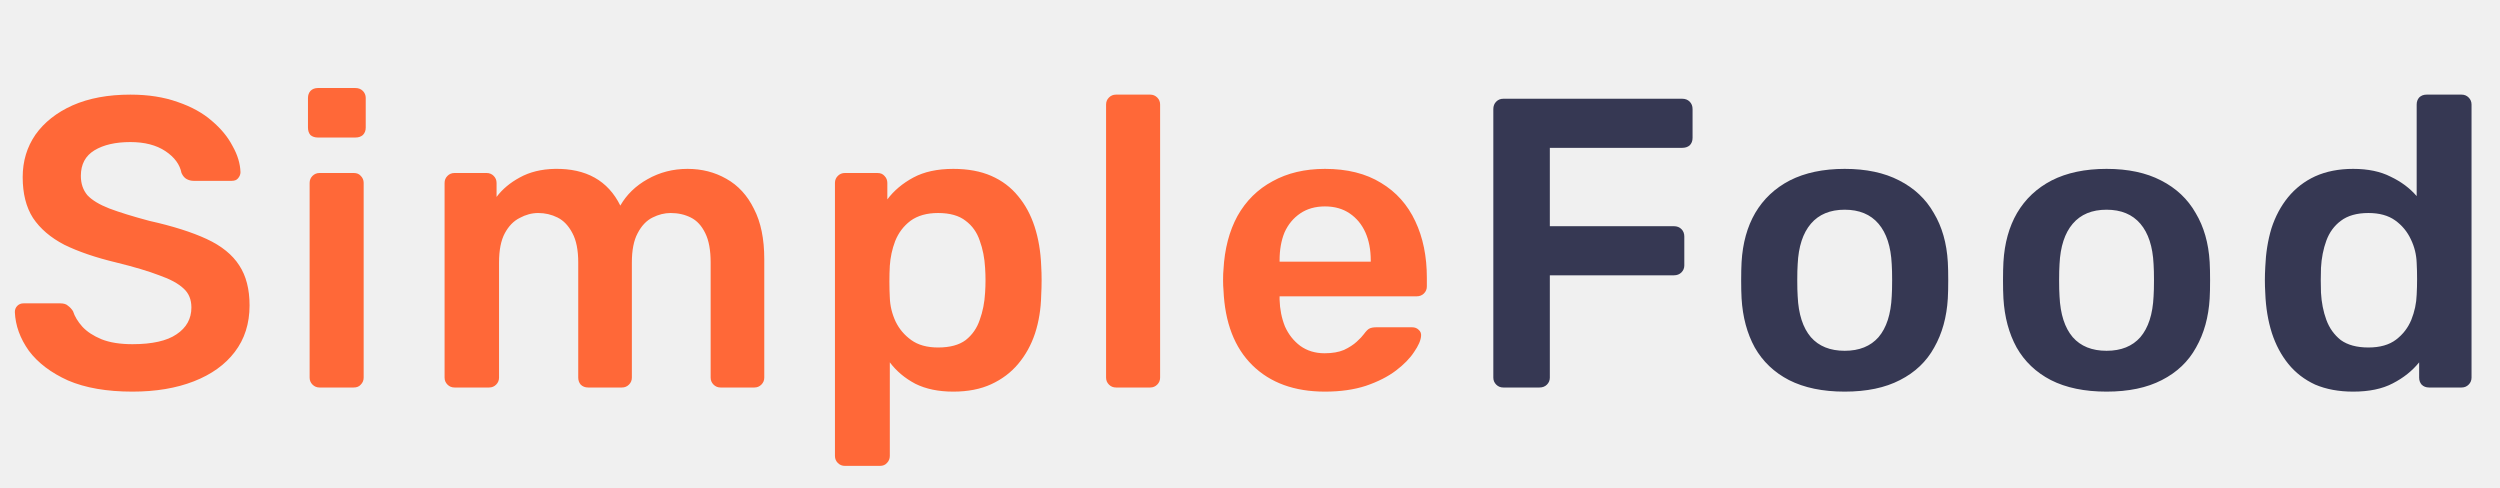
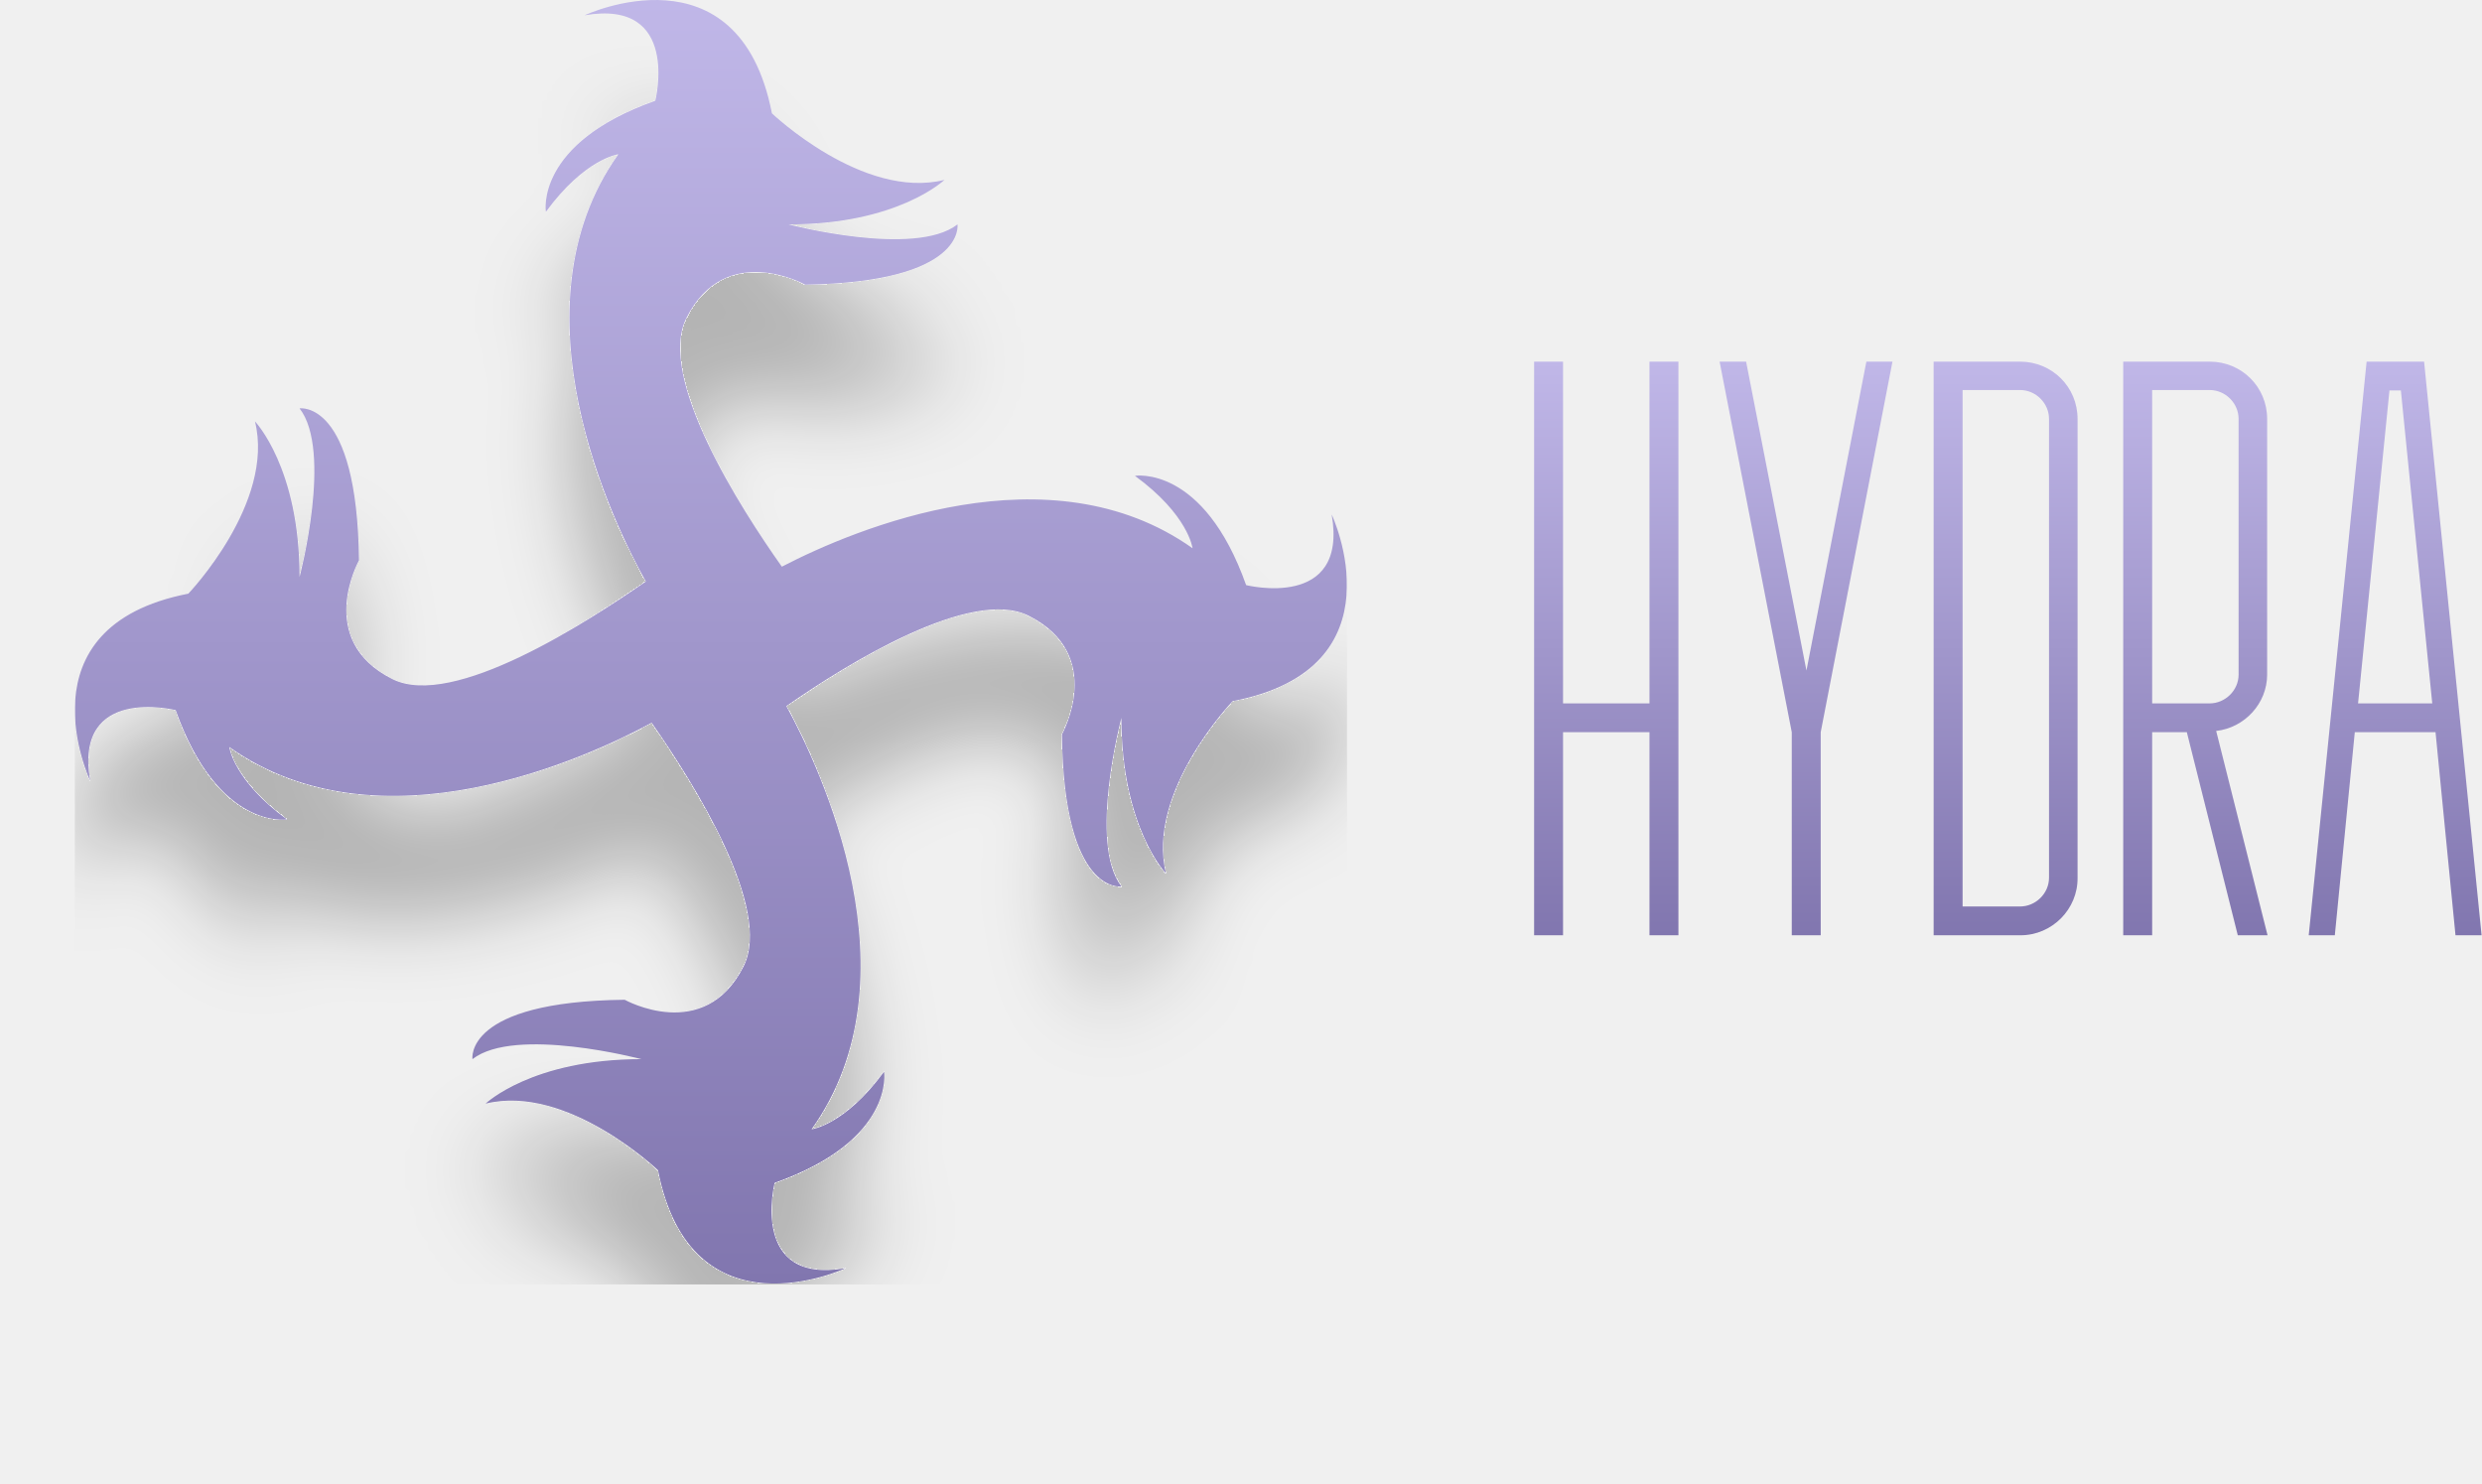
- <svg xmlns="http://www.w3.org/2000/svg" width="200" height="39" viewBox="0 0 200 39" fill="none">
-   <path d="M10.593 31.33C8.547 31.33 6.831 31.033 5.445 30.439C4.081 29.823 3.036 29.031 2.31 28.063C1.606 27.073 1.232 26.039 1.188 24.961C1.188 24.763 1.254 24.598 1.386 24.466C1.518 24.334 1.683 24.268 1.881 24.268H4.818C5.104 24.268 5.313 24.334 5.445 24.466C5.599 24.576 5.731 24.719 5.841 24.895C5.973 25.313 6.226 25.731 6.6 26.149C6.974 26.545 7.48 26.875 8.118 27.139C8.778 27.403 9.603 27.535 10.593 27.535C12.177 27.535 13.354 27.271 14.124 26.743C14.916 26.215 15.312 25.5 15.312 24.598C15.312 23.96 15.103 23.454 14.685 23.08C14.267 22.684 13.618 22.332 12.738 22.024C11.88 21.694 10.736 21.353 9.306 21.001C7.656 20.605 6.27 20.132 5.148 19.582C4.048 19.01 3.212 18.295 2.64 17.437C2.09 16.579 1.815 15.49 1.815 14.17C1.815 12.894 2.156 11.761 2.838 10.771C3.542 9.781 4.532 9 5.808 8.428C7.106 7.856 8.646 7.57 10.428 7.57C11.858 7.57 13.123 7.768 14.223 8.164C15.323 8.538 16.236 9.044 16.962 9.682C17.688 10.298 18.238 10.969 18.612 11.695C19.008 12.399 19.217 13.092 19.239 13.774C19.239 13.95 19.173 14.115 19.041 14.269C18.931 14.401 18.766 14.467 18.546 14.467H15.477C15.301 14.467 15.125 14.423 14.949 14.335C14.773 14.247 14.63 14.082 14.52 13.84C14.388 13.158 13.959 12.575 13.233 12.091C12.507 11.607 11.572 11.365 10.428 11.365C9.24 11.365 8.283 11.585 7.557 12.025C6.831 12.465 6.468 13.147 6.468 14.071C6.468 14.687 6.644 15.204 6.996 15.622C7.37 16.018 7.953 16.37 8.745 16.678C9.559 16.986 10.626 17.316 11.946 17.668C13.816 18.086 15.345 18.57 16.533 19.12C17.721 19.67 18.59 20.374 19.14 21.232C19.69 22.068 19.965 23.135 19.965 24.433C19.965 25.885 19.569 27.128 18.777 28.162C18.007 29.174 16.918 29.955 15.51 30.505C14.102 31.055 12.463 31.33 10.593 31.33ZM25.562 31C25.342 31 25.155 30.923 25.001 30.769C24.847 30.615 24.77 30.428 24.77 30.208V14.632C24.77 14.412 24.847 14.225 25.001 14.071C25.155 13.917 25.342 13.84 25.562 13.84H28.301C28.543 13.84 28.73 13.917 28.862 14.071C29.016 14.225 29.093 14.412 29.093 14.632V30.208C29.093 30.428 29.016 30.615 28.862 30.769C28.73 30.923 28.543 31 28.301 31H25.562ZM25.43 11.002C25.188 11.002 24.99 10.936 24.836 10.804C24.704 10.65 24.638 10.452 24.638 10.21V7.834C24.638 7.614 24.704 7.427 24.836 7.273C24.99 7.119 25.188 7.042 25.43 7.042H28.433C28.675 7.042 28.873 7.119 29.027 7.273C29.181 7.427 29.258 7.614 29.258 7.834V10.21C29.258 10.452 29.181 10.65 29.027 10.804C28.873 10.936 28.675 11.002 28.433 11.002H25.43ZM36.359 31C36.139 31 35.952 30.923 35.798 30.769C35.644 30.615 35.567 30.428 35.567 30.208V14.632C35.567 14.412 35.644 14.225 35.798 14.071C35.952 13.917 36.139 13.84 36.359 13.84H38.933C39.153 13.84 39.34 13.917 39.494 14.071C39.648 14.225 39.725 14.412 39.725 14.632V15.754C40.187 15.138 40.803 14.621 41.573 14.203C42.365 13.763 43.3 13.532 44.378 13.51C46.886 13.466 48.635 14.445 49.625 16.447C50.131 15.567 50.857 14.863 51.803 14.335C52.771 13.785 53.838 13.51 55.004 13.51C56.148 13.51 57.182 13.774 58.106 14.302C59.052 14.83 59.789 15.633 60.317 16.711C60.867 17.767 61.142 19.109 61.142 20.737V30.208C61.142 30.428 61.065 30.615 60.911 30.769C60.757 30.923 60.57 31 60.35 31H57.644C57.424 31 57.237 30.923 57.083 30.769C56.929 30.615 56.852 30.428 56.852 30.208V21.001C56.852 20.011 56.709 19.23 56.423 18.658C56.137 18.064 55.752 17.646 55.268 17.404C54.784 17.162 54.245 17.041 53.651 17.041C53.167 17.041 52.683 17.162 52.199 17.404C51.715 17.646 51.319 18.064 51.011 18.658C50.703 19.23 50.549 20.011 50.549 21.001V30.208C50.549 30.428 50.472 30.615 50.318 30.769C50.164 30.923 49.977 31 49.757 31H47.051C46.809 31 46.611 30.923 46.457 30.769C46.325 30.615 46.259 30.428 46.259 30.208V21.001C46.259 20.011 46.105 19.23 45.797 18.658C45.489 18.064 45.093 17.646 44.609 17.404C44.125 17.162 43.608 17.041 43.058 17.041C42.552 17.041 42.057 17.173 41.573 17.437C41.089 17.679 40.693 18.086 40.385 18.658C40.077 19.23 39.923 20.011 39.923 21.001V30.208C39.923 30.428 39.846 30.615 39.692 30.769C39.538 30.923 39.351 31 39.131 31H36.359ZM67.588 37.27C67.368 37.27 67.181 37.193 67.027 37.039C66.873 36.885 66.796 36.698 66.796 36.478V14.632C66.796 14.412 66.873 14.225 67.027 14.071C67.181 13.917 67.368 13.84 67.588 13.84H70.195C70.437 13.84 70.624 13.917 70.756 14.071C70.91 14.225 70.987 14.412 70.987 14.632V15.952C71.515 15.248 72.208 14.665 73.066 14.203C73.924 13.741 74.991 13.51 76.267 13.51C77.433 13.51 78.445 13.697 79.303 14.071C80.161 14.445 80.876 14.984 81.448 15.688C82.02 16.37 82.46 17.184 82.768 18.13C83.076 19.076 83.252 20.121 83.296 21.265C83.318 21.639 83.329 22.024 83.329 22.42C83.329 22.816 83.318 23.212 83.296 23.608C83.274 24.708 83.109 25.731 82.801 26.677C82.493 27.601 82.042 28.415 81.448 29.119C80.876 29.801 80.161 30.34 79.303 30.736C78.445 31.132 77.433 31.33 76.267 31.33C75.079 31.33 74.067 31.121 73.231 30.703C72.395 30.263 71.713 29.691 71.185 28.987V36.478C71.185 36.698 71.108 36.885 70.954 37.039C70.822 37.193 70.635 37.27 70.393 37.27H67.588ZM75.046 27.799C75.992 27.799 76.729 27.601 77.257 27.205C77.785 26.787 78.159 26.248 78.379 25.588C78.621 24.928 78.764 24.202 78.808 23.41C78.852 22.75 78.852 22.09 78.808 21.43C78.764 20.638 78.621 19.912 78.379 19.252C78.159 18.592 77.785 18.064 77.257 17.668C76.729 17.25 75.992 17.041 75.046 17.041C74.144 17.041 73.407 17.25 72.835 17.668C72.285 18.086 71.878 18.625 71.614 19.285C71.372 19.923 71.229 20.583 71.185 21.265C71.163 21.661 71.152 22.079 71.152 22.519C71.152 22.959 71.163 23.388 71.185 23.806C71.207 24.466 71.361 25.104 71.647 25.72C71.933 26.314 72.351 26.809 72.901 27.205C73.451 27.601 74.166 27.799 75.046 27.799ZM89.278 31C89.058 31 88.871 30.923 88.717 30.769C88.563 30.615 88.486 30.428 88.486 30.208V8.362C88.486 8.142 88.563 7.955 88.717 7.801C88.871 7.647 89.058 7.57 89.278 7.57H92.017C92.237 7.57 92.424 7.647 92.578 7.801C92.732 7.955 92.809 8.142 92.809 8.362V30.208C92.809 30.428 92.732 30.615 92.578 30.769C92.424 30.923 92.237 31 92.017 31H89.278ZM105.997 31.33C103.555 31.33 101.619 30.626 100.189 29.218C98.759 27.81 97.989 25.808 97.879 23.212C97.857 22.992 97.846 22.717 97.846 22.387C97.846 22.035 97.857 21.76 97.879 21.562C97.967 19.912 98.341 18.482 99.001 17.272C99.683 16.062 100.618 15.138 101.806 14.5C102.994 13.84 104.391 13.51 105.997 13.51C107.779 13.51 109.275 13.884 110.485 14.632C111.695 15.358 112.608 16.381 113.224 17.701C113.84 18.999 114.148 20.506 114.148 22.222V22.915C114.148 23.135 114.071 23.322 113.917 23.476C113.763 23.63 113.565 23.707 113.323 23.707H102.367C102.367 23.707 102.367 23.74 102.367 23.806C102.367 23.872 102.367 23.927 102.367 23.971C102.389 24.741 102.532 25.456 102.796 26.116C103.082 26.754 103.489 27.271 104.017 27.667C104.567 28.063 105.216 28.261 105.964 28.261C106.58 28.261 107.097 28.173 107.515 27.997C107.933 27.799 108.274 27.579 108.538 27.337C108.802 27.095 108.989 26.897 109.099 26.743C109.297 26.479 109.451 26.325 109.561 26.281C109.693 26.215 109.88 26.182 110.122 26.182H112.96C113.18 26.182 113.356 26.248 113.488 26.38C113.642 26.512 113.708 26.677 113.686 26.875C113.664 27.227 113.477 27.656 113.125 28.162C112.795 28.668 112.311 29.163 111.673 29.647C111.035 30.131 110.232 30.538 109.264 30.868C108.318 31.176 107.229 31.33 105.997 31.33ZM102.367 20.935H109.66V20.836C109.66 19.978 109.517 19.23 109.231 18.592C108.945 17.954 108.527 17.448 107.977 17.074C107.427 16.7 106.767 16.513 105.997 16.513C105.227 16.513 104.567 16.7 104.017 17.074C103.467 17.448 103.049 17.954 102.763 18.592C102.499 19.23 102.367 19.978 102.367 20.836V20.935Z" fill="#FF6838" />
-   <path d="M120.258 31C120.038 31 119.851 30.923 119.697 30.769C119.543 30.615 119.466 30.428 119.466 30.208V8.725C119.466 8.483 119.543 8.285 119.697 8.131C119.851 7.977 120.038 7.9 120.258 7.9H134.58C134.822 7.9 135.02 7.977 135.174 8.131C135.328 8.285 135.405 8.483 135.405 8.725V11.035C135.405 11.277 135.328 11.475 135.174 11.629C135.02 11.761 134.822 11.827 134.58 11.827H123.987V18.097H133.92C134.162 18.097 134.36 18.174 134.514 18.328C134.668 18.482 134.745 18.68 134.745 18.922V21.232C134.745 21.452 134.668 21.639 134.514 21.793C134.36 21.947 134.162 22.024 133.92 22.024H123.987V30.208C123.987 30.428 123.91 30.615 123.756 30.769C123.602 30.923 123.404 31 123.162 31H120.258ZM147.576 31.33C145.816 31.33 144.331 31.022 143.121 30.406C141.933 29.79 141.02 28.921 140.382 27.799C139.766 26.677 139.414 25.368 139.326 23.872C139.304 23.476 139.293 22.992 139.293 22.42C139.293 21.848 139.304 21.364 139.326 20.968C139.414 19.45 139.777 18.141 140.415 17.041C141.075 15.919 141.999 15.05 143.187 14.434C144.397 13.818 145.86 13.51 147.576 13.51C149.292 13.51 150.744 13.818 151.932 14.434C153.142 15.05 154.066 15.919 154.704 17.041C155.364 18.141 155.738 19.45 155.826 20.968C155.848 21.364 155.859 21.848 155.859 22.42C155.859 22.992 155.848 23.476 155.826 23.872C155.738 25.368 155.375 26.677 154.737 27.799C154.121 28.921 153.208 29.79 151.998 30.406C150.81 31.022 149.336 31.33 147.576 31.33ZM147.576 28.063C148.742 28.063 149.644 27.7 150.282 26.974C150.92 26.226 151.272 25.137 151.338 23.707C151.36 23.377 151.371 22.948 151.371 22.42C151.371 21.892 151.36 21.463 151.338 21.133C151.272 19.725 150.92 18.647 150.282 17.899C149.644 17.151 148.742 16.777 147.576 16.777C146.41 16.777 145.508 17.151 144.87 17.899C144.232 18.647 143.88 19.725 143.814 21.133C143.792 21.463 143.781 21.892 143.781 22.42C143.781 22.948 143.792 23.377 143.814 23.707C143.88 25.137 144.232 26.226 144.87 26.974C145.508 27.7 146.41 28.063 147.576 28.063ZM168.524 31.33C166.764 31.33 165.279 31.022 164.069 30.406C162.881 29.79 161.968 28.921 161.33 27.799C160.714 26.677 160.362 25.368 160.274 23.872C160.252 23.476 160.241 22.992 160.241 22.42C160.241 21.848 160.252 21.364 160.274 20.968C160.362 19.45 160.725 18.141 161.363 17.041C162.023 15.919 162.947 15.05 164.135 14.434C165.345 13.818 166.808 13.51 168.524 13.51C170.24 13.51 171.692 13.818 172.88 14.434C174.09 15.05 175.014 15.919 175.652 17.041C176.312 18.141 176.686 19.45 176.774 20.968C176.796 21.364 176.807 21.848 176.807 22.42C176.807 22.992 176.796 23.476 176.774 23.872C176.686 25.368 176.323 26.677 175.685 27.799C175.069 28.921 174.156 29.79 172.946 30.406C171.758 31.022 170.284 31.33 168.524 31.33ZM168.524 28.063C169.69 28.063 170.592 27.7 171.23 26.974C171.868 26.226 172.22 25.137 172.286 23.707C172.308 23.377 172.319 22.948 172.319 22.42C172.319 21.892 172.308 21.463 172.286 21.133C172.22 19.725 171.868 18.647 171.23 17.899C170.592 17.151 169.69 16.777 168.524 16.777C167.358 16.777 166.456 17.151 165.818 17.899C165.18 18.647 164.828 19.725 164.762 21.133C164.74 21.463 164.729 21.892 164.729 22.42C164.729 22.948 164.74 23.377 164.762 23.707C164.828 25.137 165.18 26.226 165.818 26.974C166.456 27.7 167.358 28.063 168.524 28.063ZM188.252 31.33C187.108 31.33 186.096 31.143 185.216 30.769C184.358 30.373 183.643 29.823 183.071 29.119C182.499 28.415 182.059 27.59 181.751 26.644C181.443 25.676 181.267 24.62 181.223 23.476C181.201 23.08 181.19 22.728 181.19 22.42C181.19 22.09 181.201 21.727 181.223 21.331C181.267 20.231 181.432 19.208 181.718 18.262C182.026 17.316 182.466 16.491 183.038 15.787C183.632 15.061 184.358 14.5 185.216 14.104C186.096 13.708 187.108 13.51 188.252 13.51C189.44 13.51 190.441 13.719 191.255 14.137C192.091 14.533 192.784 15.05 193.334 15.688V8.362C193.334 8.142 193.4 7.955 193.532 7.801C193.686 7.647 193.884 7.57 194.126 7.57H196.931C197.151 7.57 197.338 7.647 197.492 7.801C197.646 7.955 197.723 8.142 197.723 8.362V30.208C197.723 30.428 197.646 30.615 197.492 30.769C197.338 30.923 197.151 31 196.931 31H194.324C194.082 31 193.884 30.923 193.73 30.769C193.598 30.615 193.532 30.428 193.532 30.208V28.987C192.982 29.669 192.278 30.23 191.42 30.67C190.584 31.11 189.528 31.33 188.252 31.33ZM189.473 27.799C190.397 27.799 191.134 27.59 191.684 27.172C192.234 26.754 192.641 26.226 192.905 25.588C193.169 24.928 193.312 24.257 193.334 23.575C193.356 23.179 193.367 22.761 193.367 22.321C193.367 21.859 193.356 21.43 193.334 21.034C193.312 20.374 193.158 19.747 192.872 19.153C192.586 18.537 192.168 18.031 191.618 17.635C191.068 17.239 190.353 17.041 189.473 17.041C188.549 17.041 187.812 17.25 187.262 17.668C186.734 18.064 186.349 18.592 186.107 19.252C185.865 19.912 185.722 20.638 185.678 21.43C185.656 22.09 185.656 22.75 185.678 23.41C185.722 24.202 185.865 24.928 186.107 25.588C186.349 26.248 186.734 26.787 187.262 27.205C187.812 27.601 188.549 27.799 189.473 27.799Z" fill="#363853" />
+ <svg xmlns="http://www.w3.org/2000/svg" width="199" height="119" viewBox="0 0 199 119" fill="none">
+   <g clip-path="url(#clip0_5004_43)" filter="url(#filter0_d_5004_43)">
+     <path d="M106.772 41.258C108.108 48.976 99.912 46.92 99.912 46.92C96.482 37.255 90.994 38.156 90.994 38.156C95.291 41.294 95.616 43.963 95.616 43.963C84.17 35.848 68.608 42.376 62.687 45.441C59.365 40.753 52.649 30.258 55.032 25.498C58.173 19.259 64.564 22.829 64.564 22.829C77.49 22.613 76.768 17.996 76.768 17.996C73.338 20.665 63.228 17.996 63.228 17.996C72.002 17.996 75.721 14.426 75.721 14.426C69.186 16.049 61.892 9.088 61.892 9.088C59.221 -4.58 46.872 1.226 46.872 1.226C54.599 -0.108 52.541 8.079 52.541 8.079C42.864 11.505 43.767 16.986 43.767 16.986C46.908 12.695 49.58 12.37 49.58 12.37C40.734 24.812 49.255 42.123 51.783 46.631C47.161 49.841 36.329 56.91 31.455 54.457C25.209 51.32 28.783 44.936 28.783 44.936C28.639 32.025 24.017 32.747 24.017 32.747C26.689 36.173 24.017 46.271 24.017 46.271C24.017 37.507 20.443 33.792 20.443 33.792C22.067 40.32 15.099 47.605 15.099 47.605C1.415 50.274 7.228 62.608 7.228 62.608C5.892 54.89 14.088 56.946 14.088 56.946C17.518 66.611 23.006 65.71 23.006 65.71C18.709 62.572 18.384 59.903 18.384 59.903C30.48 68.486 47.197 60.697 52.252 57.956C55.646 62.824 61.965 72.85 59.618 77.502C56.477 83.742 50.086 80.171 50.086 80.171C37.16 80.316 37.882 84.932 37.882 84.932C41.312 82.263 51.422 84.932 51.422 84.932C42.648 84.932 38.929 88.502 38.929 88.502C45.464 86.879 52.758 93.84 52.758 93.84C55.429 107.508 67.778 101.702 67.778 101.702C60.051 103.036 62.109 94.85 62.109 94.85C71.786 91.423 70.883 85.942 70.883 85.942C67.742 90.233 65.07 90.558 65.07 90.558C73.735 78.404 65.756 61.562 63.048 56.621C67.958 53.195 77.888 47.064 82.473 49.372C88.719 52.51 85.145 58.893 85.145 58.893C85.289 71.804 89.911 71.083 89.911 71.083C87.239 67.657 89.911 57.559 89.911 57.559C89.911 66.323 93.485 70.037 93.485 70.037C91.861 63.51 98.829 56.224 98.829 56.224C112.586 53.592 106.772 41.258 106.772 41.258Z" fill="url(#paint0_linear_5004_43)" />
+   </g>
+   <g clip-path="url(#clip1_5004_43)">
+     <path d="M123 29H125.321V56.405H132.251V29H134.572V75H132.251V58.713H125.321V75H123V29Z" fill="url(#paint1_linear_5004_43)" />
+     <path d="M151.733 29L145.98 58.713V75H143.659V58.713L137.873 29H139.998L144.836 53.772L149.641 29H151.733Z" fill="url(#paint2_linear_5004_43)" />
+     <path d="M161.997 75H155.034V29H161.964C164.547 29 166.573 31.048 166.573 33.584V70.384C166.606 72.887 164.547 75 161.997 75ZM157.355 31.308V72.692H161.964C163.206 72.692 164.285 71.652 164.285 70.384V33.584C164.285 32.348 163.239 31.276 161.964 31.276H157.355V31.308Z" fill="url(#paint3_linear_5004_43)" />
+     <path d="M181.806 75H179.42L175.334 58.713H172.555V75H170.234V29H177.164C179.747 29 181.773 31.048 181.773 33.584V54.097C181.773 56.405 179.975 58.355 177.687 58.615L181.806 75ZM172.555 56.405H177.164C178.406 56.405 179.485 55.365 179.485 54.097V33.584C179.485 32.348 178.439 31.276 177.164 31.276H172.555V56.405Z" fill="url(#paint4_linear_5004_43)" />
+     <path d="M188.801 58.713L187.2 75H185.108L189.749 29H194.358L198.967 75H196.875L195.274 58.713H188.801ZM192.495 31.308H191.58L189.063 56.405H195.012L192.495 31.308Z" fill="url(#paint5_linear_5004_43)" />
+   </g>
+   <defs>
+     <filter id="filter0_d_5004_43" x="0" y="0" width="114" height="119" filterUnits="userSpaceOnUse" color-interpolation-filters="sRGB">
+       <feFlood flood-opacity="0" result="BackgroundImageFix" />
+       <feColorMatrix in="SourceAlpha" type="matrix" values="0 0 0 0 0 0 0 0 0 0 0 0 0 0 0 0 0 0 127 0" result="hardAlpha" />
+       <feOffset dy="10" />
+       <feGaussianBlur stdDeviation="3" />
+       <feComposite in2="hardAlpha" operator="out" />
+       <feColorMatrix type="matrix" values="0 0 0 0 0 0 0 0 0 0 0 0 0 0 0 0 0 0 0.25 0" />
+       <feBlend mode="normal" in2="BackgroundImageFix" result="effect1_dropShadow_5004_43" />
+       <feBlend mode="normal" in="SourceGraphic" in2="effect1_dropShadow_5004_43" result="shape" />
+     </filter>
+     <linearGradient id="paint0_linear_5004_43" x1="56.997" y1="0.001" x2="56.997" y2="102.927" gradientUnits="userSpaceOnUse">
+       <stop stop-color="#C0B7E8" />
+       <stop offset="1" stop-color="#8176AF" />
+     </linearGradient>
+     <linearGradient id="paint1_linear_5004_43" x1="128.786" y1="29" x2="128.786" y2="75" gradientUnits="userSpaceOnUse">
+       <stop stop-color="#C0B7E8" />
+       <stop offset="1" stop-color="#8176AF" />
+     </linearGradient>
+     <linearGradient id="paint2_linear_5004_43" x1="144.803" y1="29" x2="144.803" y2="75" gradientUnits="userSpaceOnUse">
+       <stop stop-color="#C0B7E8" />
+       <stop offset="1" stop-color="#8176AF" />
+     </linearGradient>
+     <linearGradient id="paint3_linear_5004_43" x1="160.804" y1="29" x2="160.804" y2="75" gradientUnits="userSpaceOnUse">
+       <stop stop-color="#C0B7E8" />
+       <stop offset="1" stop-color="#8176AF" />
+     </linearGradient>
+     <linearGradient id="paint4_linear_5004_43" x1="176.02" y1="29" x2="176.02" y2="75" gradientUnits="userSpaceOnUse">
+       <stop stop-color="#C0B7E8" />
+       <stop offset="1" stop-color="#8176AF" />
+     </linearGradient>
+     <linearGradient id="paint5_linear_5004_43" x1="192.037" y1="29" x2="192.037" y2="75" gradientUnits="userSpaceOnUse">
+       <stop stop-color="#C0B7E8" />
+       <stop offset="1" stop-color="#8176AF" />
+     </linearGradient>
+     <clipPath id="clip0_5004_43">
+       <rect width="102" height="103" fill="white" transform="translate(6)" />
+     </clipPath>
+     <clipPath id="clip1_5004_43">
+       <rect width="76" height="46" fill="white" transform="translate(123 29)" />
+     </clipPath>
+   </defs>
</svg>
